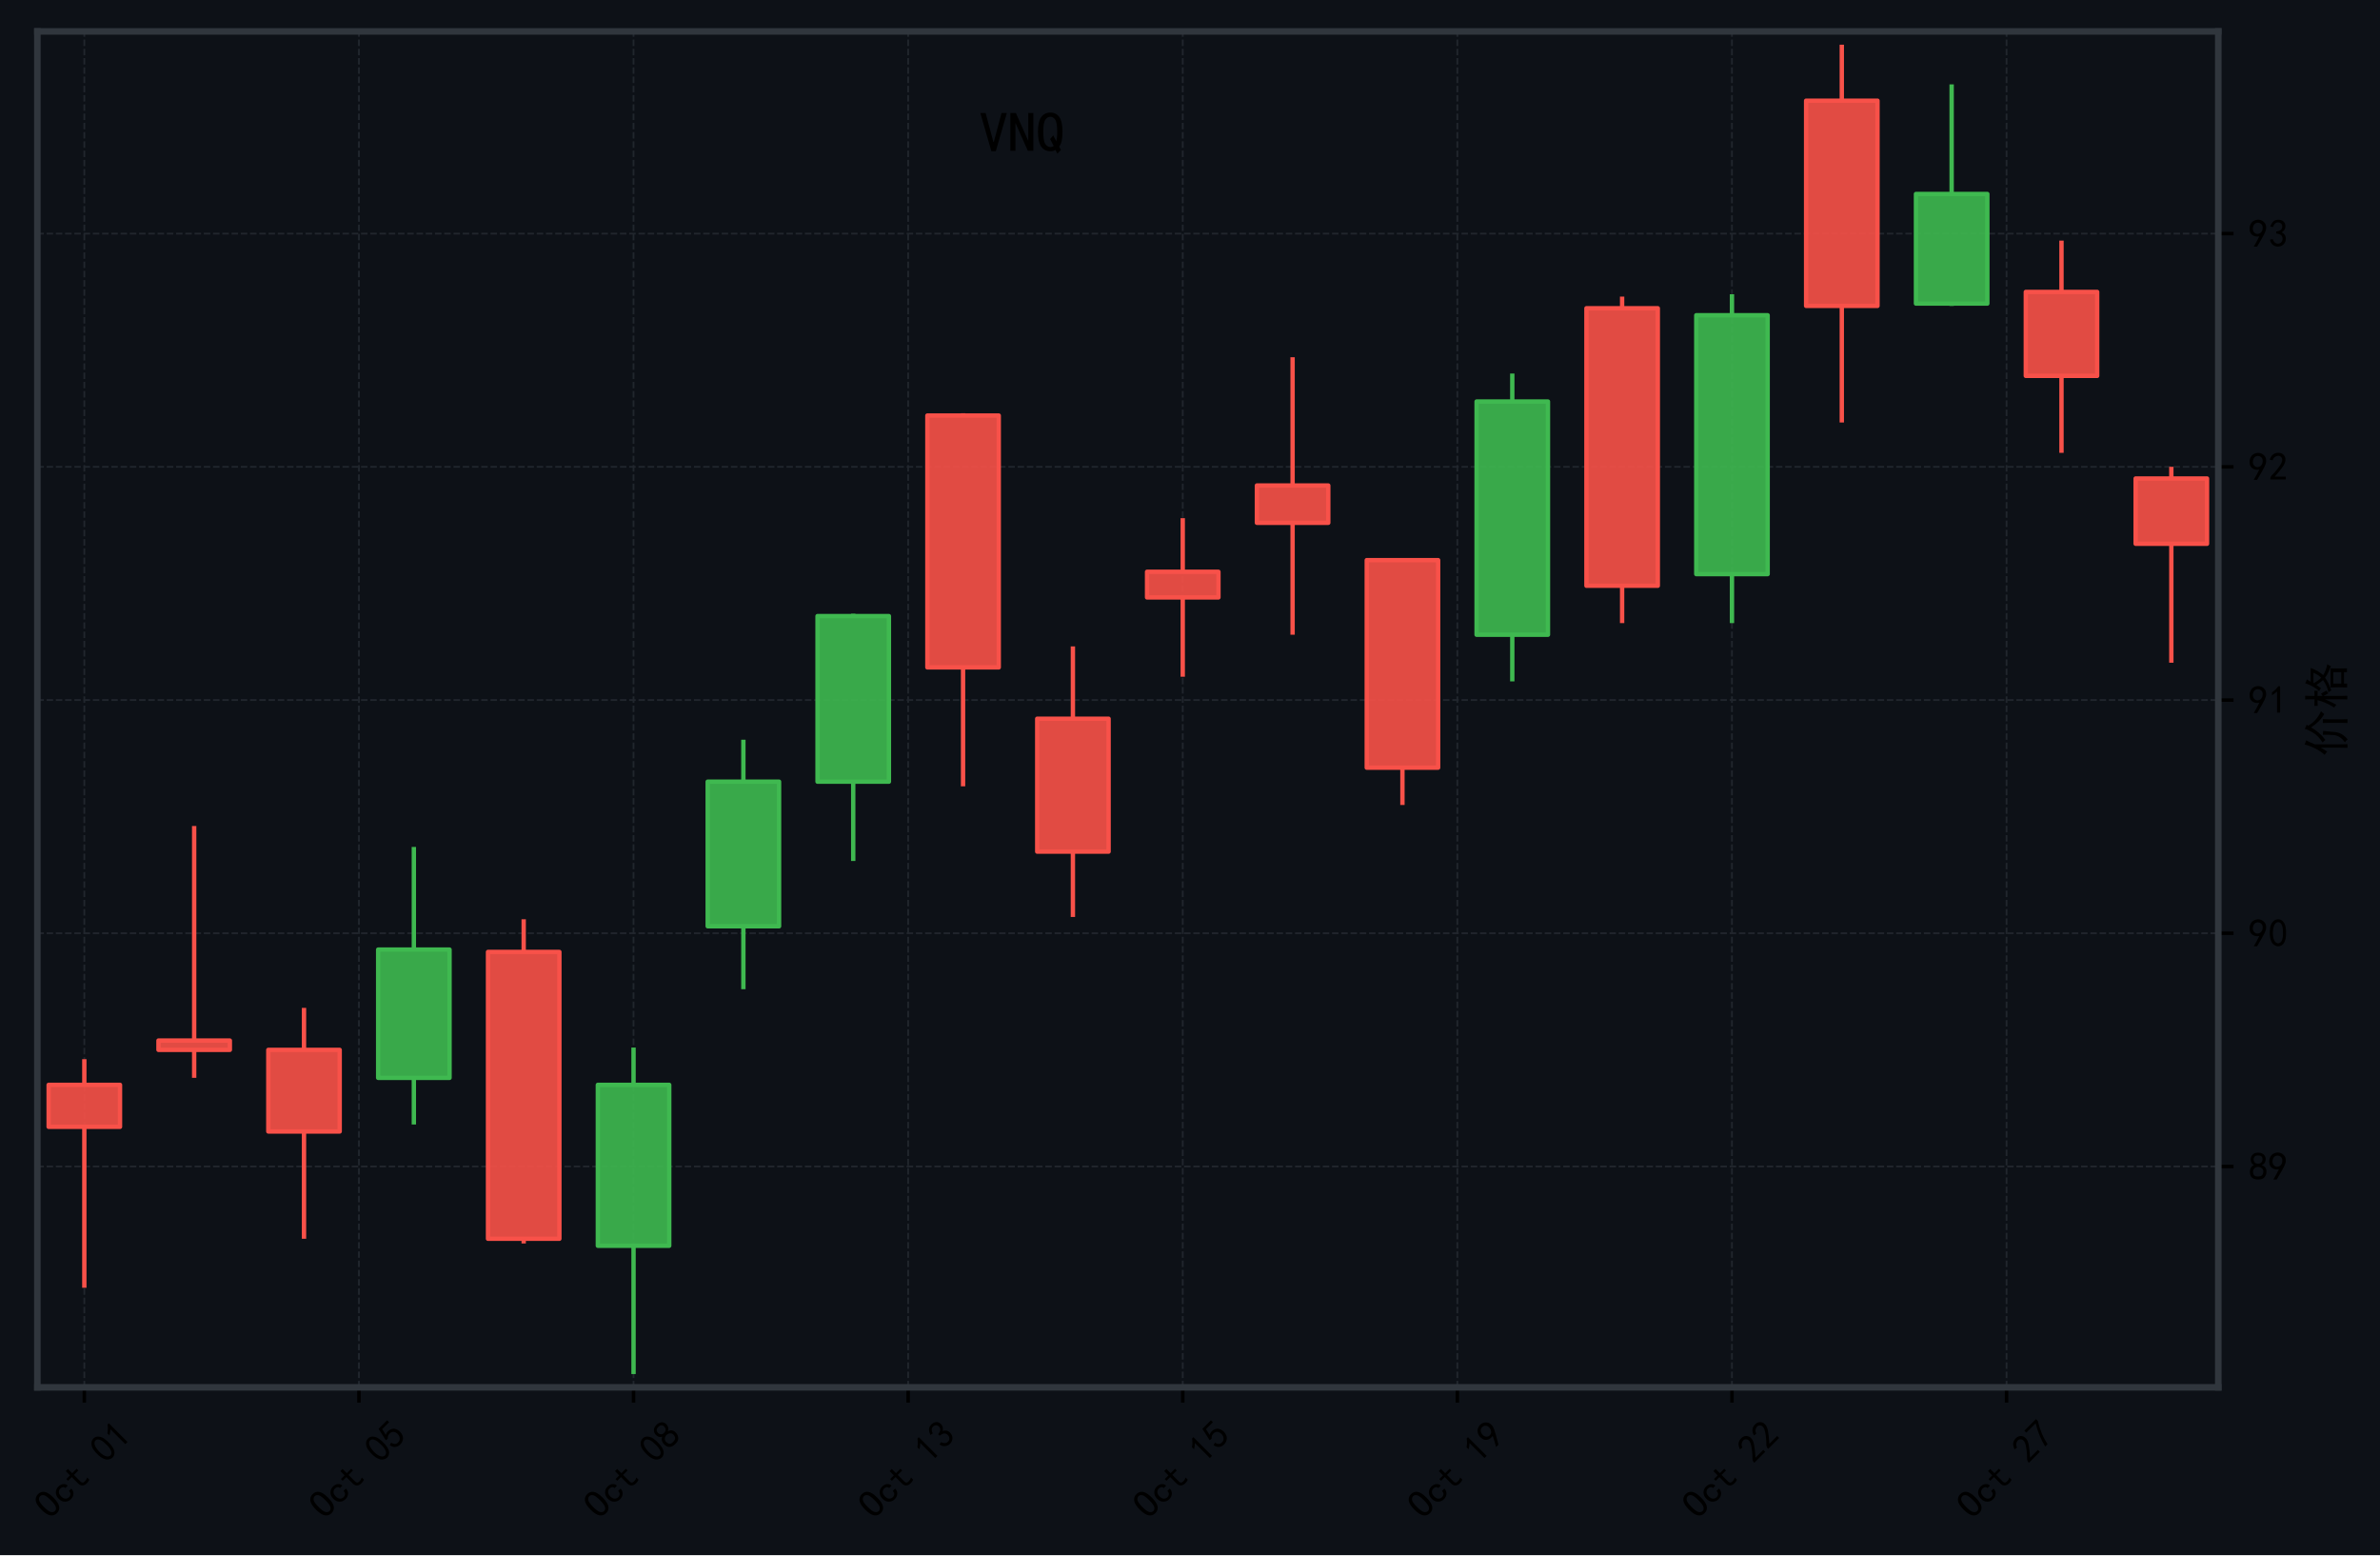
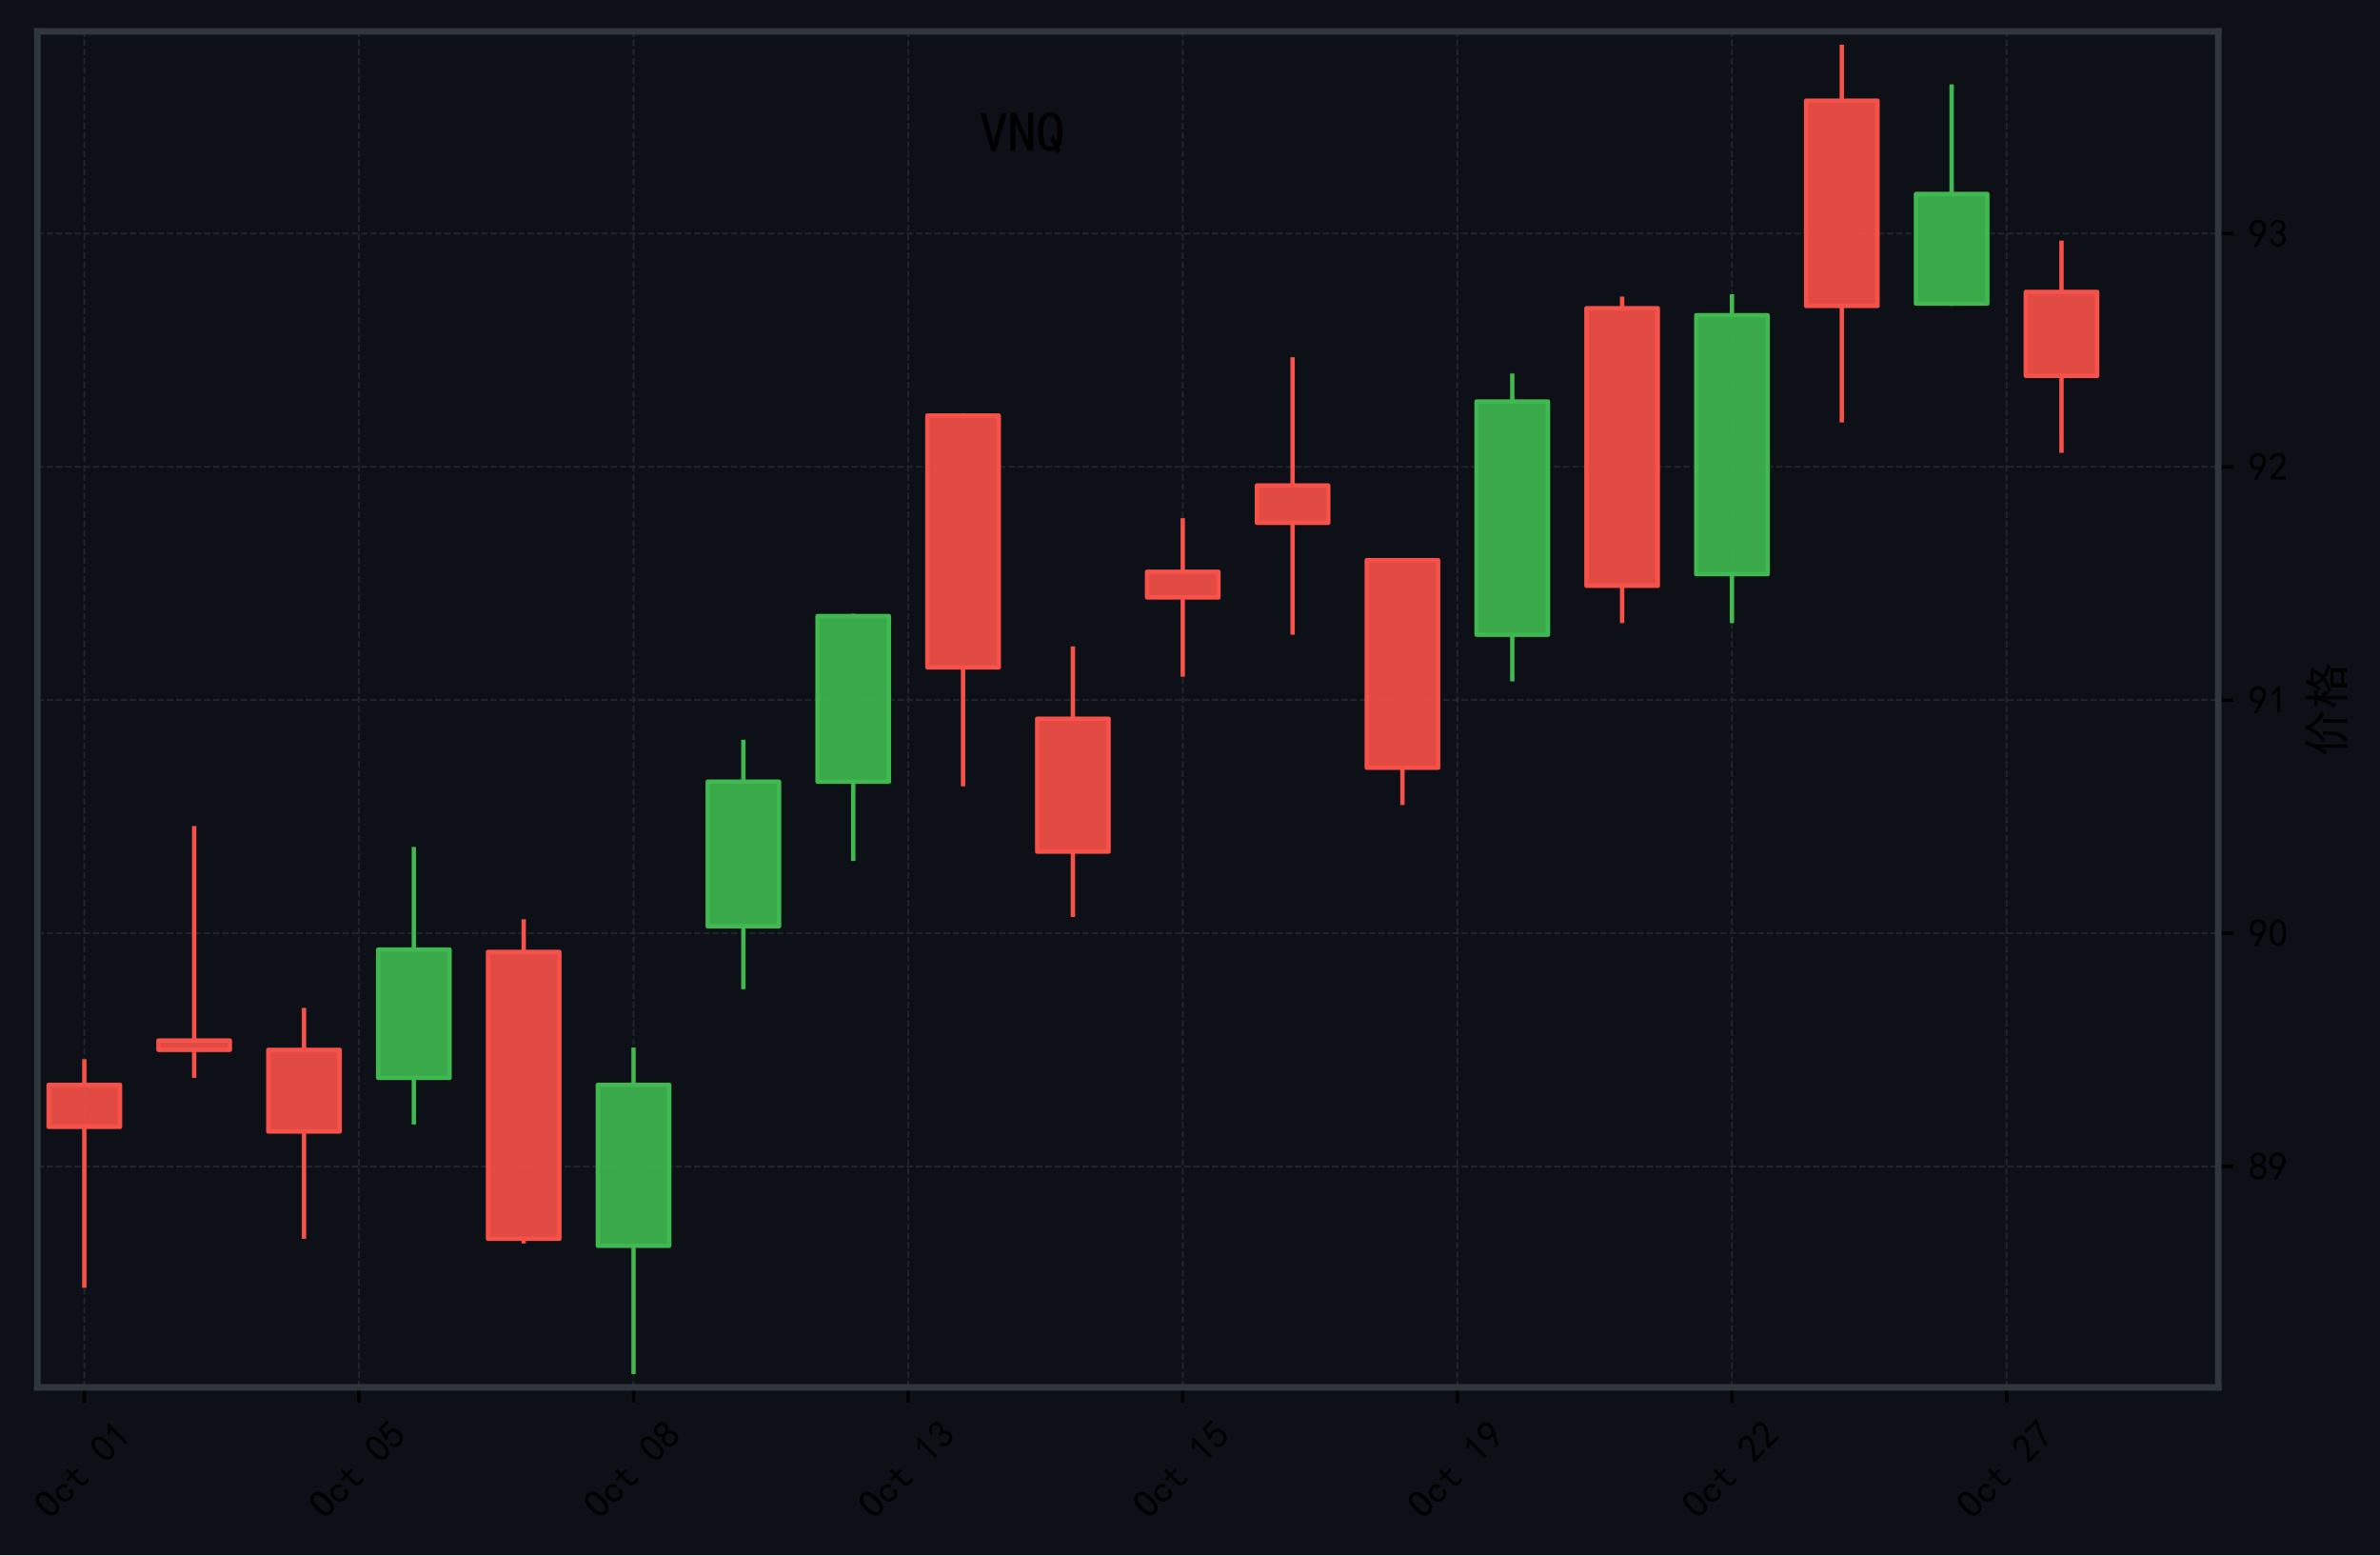
<svg xmlns="http://www.w3.org/2000/svg" xmlns:xlink="http://www.w3.org/1999/xlink" width="545.606pt" height="356.415pt" viewBox="0 0 545.606 356.415" version="1.1">
  <defs>
    <style type="text/css">*{stroke-linejoin: round; stroke-linecap: butt}</style>
  </defs>
  <g id="figure_1">
    <g id="patch_1">
      <path d="M 0 356.415  L 545.606 356.415  L 545.606 0  L 0 0  z " style="fill: #0d1117" />
    </g>
    <g id="axes_1">
      <g id="patch_2">
        <path d="M 8.566 317.952  L 508.534 317.952  L 508.534 7.2  L 8.566 7.2  z " style="fill: #0d1117" />
      </g>
      <g id="matplotlib.axis_1">
        <g id="xtick_1">
          <g id="line2d_1">
-             <path d="M 19.331 317.952  L 19.331 7.2  " clip-path="url(#p53d0dcbcba)" style="fill: none; stroke-dasharray: 1.48,0.64; stroke-dashoffset: 0; stroke: #21262d; stroke-width: 0.4" />
+             <path d="M 19.331 317.952  L 19.331 7.2  " clip-path="url(#pe43276d640)" style="fill: none; stroke-dasharray: 1.48,0.64; stroke-dashoffset: 0; stroke: #21262d; stroke-width: 0.4" />
          </g>
          <g id="line2d_2">
            <defs>
-               <path id="m4af3901e63" d="M 0 0  L 0 3.5  " style="stroke: #000000; stroke-width: 0.8" />
+               <path id="m44607040fb" d="M 0 0  L 0 3.5  " style="stroke: #000000; stroke-width: 0.8" />
            </defs>
            <g>
-               <use xlink:href="#m4af3901e63" x="19.331" y="317.952" style="stroke: #000000; stroke-width: 0.8" />
+               <use xlink:href="#m44607040fb" x="19.331" y="317.952" style="stroke: #000000; stroke-width: 0.8" />
            </g>
          </g>
          <g id="text_1">
            <g transform="translate(11.57522 348.4191) rotate(-45) scale(0.09 -0.09)">
              <defs>
                <path id="SimHei-4f" d="M 2950 2275  Q 2950 1100 2587 587  Q 2225 75 1575 75  Q 925 75 550 587  Q 175 1100 175 2275  Q 175 3450 550 3950  Q 925 4450 1575 4450  Q 2225 4450 2587 3950  Q 2950 3450 2950 2275  z M 2350 2275  Q 2350 3325 2125 3650  Q 1900 3975 1575 3975  Q 1250 3975 1012 3650  Q 775 3325 775 2275  Q 775 1225 1012 887  Q 1250 550 1575 550  Q 1900 550 2125 887  Q 2350 1225 2350 2275  z " transform="scale(0.015625)" />
                <path id="SimHei-63" d="M 2850 1250  Q 2850 725 2487 400  Q 2125 75 1575 75  Q 1025 75 625 462  Q 225 850 225 1525  Q 225 2200 625 2587  Q 1025 2975 1575 2975  Q 2125 2975 2450 2687  Q 2775 2400 2775 2000  L 2225 2000  Q 2200 2300 2012 2412  Q 1825 2525 1575 2525  Q 1275 2525 1025 2287  Q 775 2050 775 1525  Q 775 1000 1025 762  Q 1275 525 1575 525  Q 1900 525 2100 700  Q 2300 875 2300 1250  L 2850 1250  z " transform="scale(0.015625)" />
                <path id="SimHei-74" d="M 2750 200  Q 2625 150 2462 112  Q 2300 75 2025 75  Q 1575 75 1300 325  Q 1025 575 1025 1025  L 1025 2525  L 175 2525  L 175 2925  L 1025 2925  L 1025 3900  L 1525 3900  L 1525 2925  L 2550 2925  L 2550 2525  L 1525 2525  L 1525 1000  Q 1525 800 1625 662  Q 1725 525 2000 525  Q 2275 525 2450 575  Q 2625 625 2750 700  L 2750 200  z " transform="scale(0.015625)" />
                <path id="SimHei-20" transform="scale(0.015625)" />
                <path id="SimHei-30" d="M 225 2537  Q 250 3200 412 3587  Q 575 3975 875 4225  Q 1175 4475 1612 4475  Q 2050 4475 2375 4112  Q 2700 3750 2800 3200  Q 2900 2650 2862 1937  Q 2825 1225 2612 775  Q 2400 325 1975 150  Q 1550 -25 1125 187  Q 700 400 525 750  Q 350 1100 275 1487  Q 200 1875 225 2537  z M 750 2687  Q 675 2000 800 1462  Q 925 925 1212 700  Q 1500 475 1800 612  Q 2100 750 2237 1162  Q 2375 1575 2375 2062  Q 2375 2550 2337 2950  Q 2300 3350 2112 3675  Q 1925 4000 1612 4012  Q 1300 4025 1062 3700  Q 825 3375 750 2687  z " transform="scale(0.015625)" />
                <path id="SimHei-31" d="M 1400 3600  Q 1075 3275 575 2975  L 575 3450  Q 1200 3875 1600 4450  L 1900 4450  L 1900 150  L 1400 150  L 1400 3600  z " transform="scale(0.015625)" />
              </defs>
              <use xlink:href="#SimHei-4f" />
              <use xlink:href="#SimHei-63" transform="translate(50 0)" />
              <use xlink:href="#SimHei-74" transform="translate(100 0)" />
              <use xlink:href="#SimHei-20" transform="translate(150 0)" />
              <use xlink:href="#SimHei-30" transform="translate(200 0)" />
              <use xlink:href="#SimHei-31" transform="translate(250 0)" />
            </g>
          </g>
        </g>
        <g id="xtick_2">
          <g id="line2d_3">
-             <path d="M 82.284 317.952  L 82.284 7.2  " clip-path="url(#p53d0dcbcba)" style="fill: none; stroke-dasharray: 1.48,0.64; stroke-dashoffset: 0; stroke: #21262d; stroke-width: 0.4" />
+             <path d="M 82.284 317.952  L 82.284 7.2  " clip-path="url(#pe43276d640)" style="fill: none; stroke-dasharray: 1.48,0.64; stroke-dashoffset: 0; stroke: #21262d; stroke-width: 0.4" />
          </g>
          <g id="line2d_4">
            <g>
-               <use xlink:href="#m4af3901e63" x="82.284" y="317.952" style="stroke: #000000; stroke-width: 0.8" />
+               <use xlink:href="#m44607040fb" x="82.284" y="317.952" style="stroke: #000000; stroke-width: 0.8" />
            </g>
          </g>
          <g id="text_2">
            <g transform="translate(74.52763 348.4191) rotate(-45) scale(0.09 -0.09)">
              <defs>
                <path id="SimHei-35" d="M 550 1325  Q 725 650 1150 575  Q 1575 500 1837 662  Q 2100 825 2212 1087  Q 2325 1350 2312 1675  Q 2300 2000 2137 2225  Q 1975 2450 1725 2525  Q 1475 2600 1162 2525  Q 850 2450 650 2175  L 225 2225  Q 275 2375 700 4375  L 2675 4375  L 2675 3925  L 1075 3925  Q 950 3250 825 2850  Q 1200 3025 1525 3012  Q 1850 3000 2150 2862  Q 2450 2725 2587 2487  Q 2725 2250 2787 2012  Q 2850 1775 2837 1500  Q 2825 1225 2725 937  Q 2625 650 2425 462  Q 2225 275 1937 162  Q 1650 50 1275 75  Q 900 100 562 350  Q 225 600 100 1200  L 550 1325  z " transform="scale(0.015625)" />
              </defs>
              <use xlink:href="#SimHei-4f" />
              <use xlink:href="#SimHei-63" transform="translate(50 0)" />
              <use xlink:href="#SimHei-74" transform="translate(100 0)" />
              <use xlink:href="#SimHei-20" transform="translate(150 0)" />
              <use xlink:href="#SimHei-30" transform="translate(200 0)" />
              <use xlink:href="#SimHei-35" transform="translate(250 0)" />
            </g>
          </g>
        </g>
        <g id="xtick_3">
          <g id="line2d_5">
-             <path d="M 145.236 317.952  L 145.236 7.2  " clip-path="url(#p53d0dcbcba)" style="fill: none; stroke-dasharray: 1.48,0.64; stroke-dashoffset: 0; stroke: #21262d; stroke-width: 0.4" />
+             <path d="M 145.236 317.952  L 145.236 7.2  " clip-path="url(#pe43276d640)" style="fill: none; stroke-dasharray: 1.48,0.64; stroke-dashoffset: 0; stroke: #21262d; stroke-width: 0.4" />
          </g>
          <g id="line2d_6">
            <g>
-               <use xlink:href="#m4af3901e63" x="145.236" y="317.952" style="stroke: #000000; stroke-width: 0.8" />
+               <use xlink:href="#m44607040fb" x="145.236" y="317.952" style="stroke: #000000; stroke-width: 0.8" />
            </g>
          </g>
          <g id="text_3">
            <g transform="translate(137.48 348.4191) rotate(-45) scale(0.09 -0.09)">
              <defs>
                <path id="SimHei-38" d="M 175 1375  Q 175 1675 325 1962  Q 475 2250 825 2425  Q 525 2600 425 2812  Q 325 3025 312 3300  Q 300 3575 387 3775  Q 475 3975 650 4150  Q 825 4325 1037 4387  Q 1250 4450 1500 4450  Q 1750 4450 1950 4400  Q 2150 4350 2375 4187  Q 2600 4025 2700 3725  Q 2800 3425 2687 3025  Q 2575 2625 2100 2400  Q 2525 2275 2700 2012  Q 2875 1750 2875 1375  Q 2875 1000 2762 775  Q 2650 550 2512 400  Q 2375 250 2137 162  Q 1900 75 1537 75  Q 1175 75 912 162  Q 650 250 475 425  Q 300 600 237 837  Q 175 1075 175 1375  z M 687 1400  Q 675 1100 787 875  Q 900 650 1200 587  Q 1500 525 1825 600  Q 2150 675 2275 950  Q 2400 1225 2362 1500  Q 2325 1775 2050 1962  Q 1775 2150 1450 2125  Q 1125 2100 912 1900  Q 700 1700 687 1400  z M 775 3350  Q 775 3100 950 2875  Q 1125 2650 1500 2650  Q 1875 2650 2062 2875  Q 2250 3100 2237 3412  Q 2225 3725 2012 3875  Q 1800 4025 1437 4000  Q 1075 3975 925 3787  Q 775 3600 775 3350  z " transform="scale(0.015625)" />
              </defs>
              <use xlink:href="#SimHei-4f" />
              <use xlink:href="#SimHei-63" transform="translate(50 0)" />
              <use xlink:href="#SimHei-74" transform="translate(100 0)" />
              <use xlink:href="#SimHei-20" transform="translate(150 0)" />
              <use xlink:href="#SimHei-30" transform="translate(200 0)" />
              <use xlink:href="#SimHei-38" transform="translate(250 0)" />
            </g>
          </g>
        </g>
        <g id="xtick_4">
          <g id="line2d_7">
-             <path d="M 208.189 317.952  L 208.189 7.2  " clip-path="url(#p53d0dcbcba)" style="fill: none; stroke-dasharray: 1.48,0.64; stroke-dashoffset: 0; stroke: #21262d; stroke-width: 0.4" />
+             <path d="M 208.189 317.952  L 208.189 7.2  " clip-path="url(#pe43276d640)" style="fill: none; stroke-dasharray: 1.48,0.64; stroke-dashoffset: 0; stroke: #21262d; stroke-width: 0.4" />
          </g>
          <g id="line2d_8">
            <g>
-               <use xlink:href="#m4af3901e63" x="208.189" y="317.952" style="stroke: #000000; stroke-width: 0.8" />
+               <use xlink:href="#m44607040fb" x="208.189" y="317.952" style="stroke: #000000; stroke-width: 0.8" />
            </g>
          </g>
          <g id="text_4">
            <g transform="translate(200.4324 348.4191) rotate(-45) scale(0.09 -0.09)">
              <defs>
                <path id="SimHei-33" d="M 250 1225  L 700 1300  Q 800 975 1025 762  Q 1250 550 1587 562  Q 1925 575 2125 837  Q 2325 1100 2300 1437  Q 2275 1775 2037 1962  Q 1800 2150 1275 2225  L 1275 2550  Q 1800 2600 2037 2825  Q 2275 3050 2250 3412  Q 2225 3775 1925 3937  Q 1625 4100 1287 3975  Q 950 3850 750 3275  L 300 3350  Q 450 3800 712 4100  Q 975 4400 1425 4450  Q 1875 4500 2212 4337  Q 2550 4175 2687 3837  Q 2825 3500 2725 3100  Q 2625 2700 2150 2400  Q 2500 2250 2687 1950  Q 2875 1650 2812 1162  Q 2750 675 2375 375  Q 2000 75 1525 87  Q 1050 100 700 387  Q 350 675 250 1225  z " transform="scale(0.015625)" />
              </defs>
              <use xlink:href="#SimHei-4f" />
              <use xlink:href="#SimHei-63" transform="translate(50 0)" />
              <use xlink:href="#SimHei-74" transform="translate(100 0)" />
              <use xlink:href="#SimHei-20" transform="translate(150 0)" />
              <use xlink:href="#SimHei-31" transform="translate(200 0)" />
              <use xlink:href="#SimHei-33" transform="translate(250 0)" />
            </g>
          </g>
        </g>
        <g id="xtick_5">
          <g id="line2d_9">
-             <path d="M 271.141 317.952  L 271.141 7.2  " clip-path="url(#p53d0dcbcba)" style="fill: none; stroke-dasharray: 1.48,0.64; stroke-dashoffset: 0; stroke: #21262d; stroke-width: 0.4" />
+             <path d="M 271.141 317.952  L 271.141 7.2  " clip-path="url(#pe43276d640)" style="fill: none; stroke-dasharray: 1.48,0.64; stroke-dashoffset: 0; stroke: #21262d; stroke-width: 0.4" />
          </g>
          <g id="line2d_10">
            <g>
-               <use xlink:href="#m4af3901e63" x="271.141" y="317.952" style="stroke: #000000; stroke-width: 0.8" />
+               <use xlink:href="#m44607040fb" x="271.141" y="317.952" style="stroke: #000000; stroke-width: 0.8" />
            </g>
          </g>
          <g id="text_5">
            <g transform="translate(263.3848 348.4191) rotate(-45) scale(0.09 -0.09)">
              <use xlink:href="#SimHei-4f" />
              <use xlink:href="#SimHei-63" transform="translate(50 0)" />
              <use xlink:href="#SimHei-74" transform="translate(100 0)" />
              <use xlink:href="#SimHei-20" transform="translate(150 0)" />
              <use xlink:href="#SimHei-31" transform="translate(200 0)" />
              <use xlink:href="#SimHei-35" transform="translate(250 0)" />
            </g>
          </g>
        </g>
        <g id="xtick_6">
          <g id="line2d_11">
-             <path d="M 334.093 317.952  L 334.093 7.2  " clip-path="url(#p53d0dcbcba)" style="fill: none; stroke-dasharray: 1.48,0.64; stroke-dashoffset: 0; stroke: #21262d; stroke-width: 0.4" />
+             <path d="M 334.093 317.952  L 334.093 7.2  " clip-path="url(#pe43276d640)" style="fill: none; stroke-dasharray: 1.48,0.64; stroke-dashoffset: 0; stroke: #21262d; stroke-width: 0.4" />
          </g>
          <g id="line2d_12">
            <g>
-               <use xlink:href="#m4af3901e63" x="334.093" y="317.952" style="stroke: #000000; stroke-width: 0.8" />
+               <use xlink:href="#m44607040fb" x="334.093" y="317.952" style="stroke: #000000; stroke-width: 0.8" />
            </g>
          </g>
          <g id="text_6">
            <g transform="translate(326.3372 348.4191) rotate(-45) scale(0.09 -0.09)">
              <defs>
                <path id="SimHei-39" d="M 800 75  Q 1350 1000 1700 1750  Q 1075 1650 662 1912  Q 250 2175 162 2625  Q 75 3075 175 3437  Q 275 3800 487 4037  Q 700 4275 1000 4375  Q 1300 4475 1537 4475  Q 1775 4475 2025 4375  Q 2275 4275 2475 4075  Q 2675 3875 2750 3662  Q 2825 3450 2825 3112  Q 2825 2775 2575 2250  Q 2325 1725 1350 75  L 800 75  z M 662 2875  Q 700 2550 937 2337  Q 1175 2125 1450 2150  Q 1725 2175 1887 2300  Q 2050 2425 2200 2725  Q 2300 3100 2250 3362  Q 2200 3625 1987 3800  Q 1775 3975 1525 3975  Q 1375 4000 1137 3900  Q 900 3800 762 3500  Q 625 3200 662 2875  z " transform="scale(0.015625)" />
              </defs>
              <use xlink:href="#SimHei-4f" />
              <use xlink:href="#SimHei-63" transform="translate(50 0)" />
              <use xlink:href="#SimHei-74" transform="translate(100 0)" />
              <use xlink:href="#SimHei-20" transform="translate(150 0)" />
              <use xlink:href="#SimHei-31" transform="translate(200 0)" />
              <use xlink:href="#SimHei-39" transform="translate(250 0)" />
            </g>
          </g>
        </g>
        <g id="xtick_7">
          <g id="line2d_13">
-             <path d="M 397.046 317.952  L 397.046 7.2  " clip-path="url(#p53d0dcbcba)" style="fill: none; stroke-dasharray: 1.48,0.64; stroke-dashoffset: 0; stroke: #21262d; stroke-width: 0.4" />
+             <path d="M 397.046 317.952  L 397.046 7.2  " clip-path="url(#pe43276d640)" style="fill: none; stroke-dasharray: 1.48,0.64; stroke-dashoffset: 0; stroke: #21262d; stroke-width: 0.4" />
          </g>
          <g id="line2d_14">
            <g>
-               <use xlink:href="#m4af3901e63" x="397.046" y="317.952" style="stroke: #000000; stroke-width: 0.8" />
+               <use xlink:href="#m44607040fb" x="397.046" y="317.952" style="stroke: #000000; stroke-width: 0.8" />
            </g>
          </g>
          <g id="text_7">
            <g transform="translate(389.2897 348.4191) rotate(-45) scale(0.09 -0.09)">
              <defs>
                <path id="SimHei-32" d="M 300 250  Q 325 625 650 925  Q 975 1225 1475 1862  Q 1975 2500 2125 2850  Q 2275 3200 2237 3450  Q 2200 3700 2000 3862  Q 1800 4025 1537 4000  Q 1275 3975 1037 3800  Q 800 3625 675 3275  L 200 3350  Q 400 3925 712 4187  Q 1025 4450 1450 4475  Q 1700 4500 1900 4462  Q 2100 4425 2312 4287  Q 2525 4150 2662 3875  Q 2800 3600 2762 3212  Q 2725 2825 2375 2287  Q 2025 1750 1025 600  L 2825 600  L 2825 150  L 300 150  L 300 250  z " transform="scale(0.015625)" />
              </defs>
              <use xlink:href="#SimHei-4f" />
              <use xlink:href="#SimHei-63" transform="translate(50 0)" />
              <use xlink:href="#SimHei-74" transform="translate(100 0)" />
              <use xlink:href="#SimHei-20" transform="translate(150 0)" />
              <use xlink:href="#SimHei-32" transform="translate(200 0)" />
              <use xlink:href="#SimHei-32" transform="translate(250 0)" />
            </g>
          </g>
        </g>
        <g id="xtick_8">
          <g id="line2d_15">
-             <path d="M 459.998 317.952  L 459.998 7.2  " clip-path="url(#p53d0dcbcba)" style="fill: none; stroke-dasharray: 1.48,0.64; stroke-dashoffset: 0; stroke: #21262d; stroke-width: 0.4" />
+             <path d="M 459.998 317.952  L 459.998 7.2  " clip-path="url(#pe43276d640)" style="fill: none; stroke-dasharray: 1.48,0.64; stroke-dashoffset: 0; stroke: #21262d; stroke-width: 0.4" />
          </g>
          <g id="line2d_16">
            <g>
-               <use xlink:href="#m4af3901e63" x="459.998" y="317.952" style="stroke: #000000; stroke-width: 0.8" />
+               <use xlink:href="#m44607040fb" x="459.998" y="317.952" style="stroke: #000000; stroke-width: 0.8" />
            </g>
          </g>
          <g id="text_8">
            <g transform="translate(452.2421 348.4191) rotate(-45) scale(0.09 -0.09)">
              <defs>
                <path id="SimHei-37" d="M 850 150  Q 1300 2050 2425 3925  L 275 3925  L 275 4375  L 2950 4375  L 2950 3950  Q 1775 2050 1400 150  L 850 150  z " transform="scale(0.015625)" />
              </defs>
              <use xlink:href="#SimHei-4f" />
              <use xlink:href="#SimHei-63" transform="translate(50 0)" />
              <use xlink:href="#SimHei-74" transform="translate(100 0)" />
              <use xlink:href="#SimHei-20" transform="translate(150 0)" />
              <use xlink:href="#SimHei-32" transform="translate(200 0)" />
              <use xlink:href="#SimHei-37" transform="translate(250 0)" />
            </g>
          </g>
        </g>
      </g>
      <g id="matplotlib.axis_2">
        <g id="ytick_1">
          <g id="line2d_17">
-             <path d="M 8.566 267.336  L 508.534 267.336  " clip-path="url(#p53d0dcbcba)" style="fill: none; stroke-dasharray: 1.48,0.64; stroke-dashoffset: 0; stroke: #21262d; stroke-width: 0.4" />
+             <path d="M 8.566 267.336  L 508.534 267.336  " clip-path="url(#pe43276d640)" style="fill: none; stroke-dasharray: 1.48,0.64; stroke-dashoffset: 0; stroke: #21262d; stroke-width: 0.4" />
          </g>
          <g id="line2d_18">
            <defs>
-               <path id="m4530dfb0da" d="M 0 0  L 3.5 0  " style="stroke: #000000; stroke-width: 0.8" />
+               <path id="m82c99eecb5" d="M 0 0  L 3.5 0  " style="stroke: #000000; stroke-width: 0.8" />
            </defs>
            <g>
-               <use xlink:href="#m4530dfb0da" x="508.534" y="267.336" style="stroke: #000000; stroke-width: 0.8" />
+               <use xlink:href="#m82c99eecb5" x="508.534" y="267.336" style="stroke: #000000; stroke-width: 0.8" />
            </g>
          </g>
          <g id="text_9">
            <g transform="translate(515.5344 270.4296) scale(0.09 -0.09)">
              <use xlink:href="#SimHei-38" />
              <use xlink:href="#SimHei-39" transform="translate(50 0)" />
            </g>
          </g>
        </g>
        <g id="ytick_2">
          <g id="line2d_19">
-             <path d="M 8.566 213.887  L 508.534 213.887  " clip-path="url(#p53d0dcbcba)" style="fill: none; stroke-dasharray: 1.48,0.64; stroke-dashoffset: 0; stroke: #21262d; stroke-width: 0.4" />
+             <path d="M 8.566 213.887  L 508.534 213.887  " clip-path="url(#pe43276d640)" style="fill: none; stroke-dasharray: 1.48,0.64; stroke-dashoffset: 0; stroke: #21262d; stroke-width: 0.4" />
          </g>
          <g id="line2d_20">
            <g>
-               <use xlink:href="#m4530dfb0da" x="508.534" y="213.887" style="stroke: #000000; stroke-width: 0.8" />
+               <use xlink:href="#m82c99eecb5" x="508.534" y="213.887" style="stroke: #000000; stroke-width: 0.8" />
            </g>
          </g>
          <g id="text_10">
            <g transform="translate(515.5344 216.9807) scale(0.09 -0.09)">
              <use xlink:href="#SimHei-39" />
              <use xlink:href="#SimHei-30" transform="translate(50 0)" />
            </g>
          </g>
        </g>
        <g id="ytick_3">
          <g id="line2d_21">
-             <path d="M 8.566 160.438  L 508.534 160.438  " clip-path="url(#p53d0dcbcba)" style="fill: none; stroke-dasharray: 1.48,0.64; stroke-dashoffset: 0; stroke: #21262d; stroke-width: 0.4" />
+             <path d="M 8.566 160.438  L 508.534 160.438  " clip-path="url(#pe43276d640)" style="fill: none; stroke-dasharray: 1.48,0.64; stroke-dashoffset: 0; stroke: #21262d; stroke-width: 0.4" />
          </g>
          <g id="line2d_22">
            <g>
-               <use xlink:href="#m4530dfb0da" x="508.534" y="160.438" style="stroke: #000000; stroke-width: 0.8" />
+               <use xlink:href="#m82c99eecb5" x="508.534" y="160.438" style="stroke: #000000; stroke-width: 0.8" />
            </g>
          </g>
          <g id="text_11">
            <g transform="translate(515.5344 163.5317) scale(0.09 -0.09)">
              <use xlink:href="#SimHei-39" />
              <use xlink:href="#SimHei-31" transform="translate(50 0)" />
            </g>
          </g>
        </g>
        <g id="ytick_4">
          <g id="line2d_23">
-             <path d="M 8.566 106.989  L 508.534 106.989  " clip-path="url(#p53d0dcbcba)" style="fill: none; stroke-dasharray: 1.48,0.64; stroke-dashoffset: 0; stroke: #21262d; stroke-width: 0.4" />
+             <path d="M 8.566 106.989  L 508.534 106.989  " clip-path="url(#pe43276d640)" style="fill: none; stroke-dasharray: 1.48,0.64; stroke-dashoffset: 0; stroke: #21262d; stroke-width: 0.4" />
          </g>
          <g id="line2d_24">
            <g>
-               <use xlink:href="#m4530dfb0da" x="508.534" y="106.989" style="stroke: #000000; stroke-width: 0.8" />
+               <use xlink:href="#m82c99eecb5" x="508.534" y="106.989" style="stroke: #000000; stroke-width: 0.8" />
            </g>
          </g>
          <g id="text_12">
            <g transform="translate(515.5344 110.0828) scale(0.09 -0.09)">
              <use xlink:href="#SimHei-39" />
              <use xlink:href="#SimHei-32" transform="translate(50 0)" />
            </g>
          </g>
        </g>
        <g id="ytick_5">
          <g id="line2d_25">
-             <path d="M 8.566 53.54  L 508.534 53.54  " clip-path="url(#p53d0dcbcba)" style="fill: none; stroke-dasharray: 1.48,0.64; stroke-dashoffset: 0; stroke: #21262d; stroke-width: 0.4" />
+             <path d="M 8.566 53.54  L 508.534 53.54  " clip-path="url(#pe43276d640)" style="fill: none; stroke-dasharray: 1.48,0.64; stroke-dashoffset: 0; stroke: #21262d; stroke-width: 0.4" />
          </g>
          <g id="line2d_26">
            <g>
-               <use xlink:href="#m4530dfb0da" x="508.534" y="53.54" style="stroke: #000000; stroke-width: 0.8" />
+               <use xlink:href="#m82c99eecb5" x="508.534" y="53.54" style="stroke: #000000; stroke-width: 0.8" />
            </g>
          </g>
          <g id="text_13">
            <g transform="translate(515.5344 56.63385) scale(0.09 -0.09)">
              <use xlink:href="#SimHei-39" />
              <use xlink:href="#SimHei-33" transform="translate(50 0)" />
            </g>
          </g>
        </g>
        <g id="text_14">
          <g transform="translate(537.0563 173.376) rotate(-90) scale(0.108 -0.108)">
            <defs>
              <path id="SimHei-4ef7" d="M 2200 4975  Q 2050 4725 1650 3775  L 1650 450  Q 1650 -225 1675 -650  L 1175 -650  Q 1175 -225 1200 450  L 1200 2975  Q 900 2425 650 2100  Q 525 2275 225 2450  Q 750 3025 1125 3800  Q 1500 4575 1625 5175  Q 1950 5025 2200 4975  z M 4175 4700  Q 4850 3525 6150 2950  Q 5925 2750 5775 2500  Q 4725 3100 3950 4300  Q 3300 3125 2250 2350  Q 2125 2525 1900 2725  Q 2825 3325 3250 4050  Q 3675 4775 3750 5150  Q 4150 4950 4325 4900  L 4175 4700  z M 3475 2650  Q 3400 2075 3325 1087  Q 3250 100 2325 -675  Q 2175 -450 1925 -300  Q 2850 350 2912 1262  Q 2975 2175 2950 2700  Q 3275 2650 3475 2650  z M 5075 2700  Q 5050 2150 5050 1725  L 5050 150  Q 5050 -225 5075 -650  L 4550 -650  Q 4575 -225 4575 175  L 4575 1875  Q 4575 2150 4550 2700  L 5075 2700  z " transform="scale(0.015625)" />
              <path id="SimHei-683c" d="M 4075 4875  Q 3975 4750 3750 4350  L 5625 4350  Q 5450 3850 5212 3437  Q 4975 3025 4650 2650  Q 4950 2450 5412 2287  Q 5875 2125 6150 2100  Q 5975 1900 5875 1600  Q 5550 1725 5125 1912  Q 4700 2100 4300 2400  Q 3925 2125 3537 1937  Q 3150 1750 2575 1550  Q 2475 1775 2300 1925  Q 2825 2050 3262 2250  Q 3700 2450 3975 2675  Q 3625 3050 3325 3575  Q 3175 3350 2875 2950  Q 2700 3100 2475 3200  Q 2825 3550 3112 4075  Q 3400 4600 3550 5100  Q 3775 4950 4075 4875  z M 5575 1650  Q 5550 1350 5550 575  Q 5550 -200 5575 -575  L 5050 -575  L 5050 -175  L 3500 -175  L 3500 -600  L 2975 -600  Q 3000 -200 3000 550  Q 3000 1325 2975 1650  L 5575 1650  z M 1850 5100  Q 1825 4775 1825 4475  L 1825 3825  Q 2300 3825 2525 3850  L 2525 3400  Q 2300 3425 1825 3425  L 1825 2725  Q 1950 2800 2125 2950  Q 2350 2600 2550 2200  Q 2350 2075 2175 1950  Q 1975 2375 1825 2625  L 1825 275  Q 1825 -275 1850 -625  L 1350 -625  Q 1375 -275 1375 275  L 1375 2425  Q 1150 1850 625 850  Q 475 1025 250 1150  Q 650 1775 900 2375  Q 1150 2975 1250 3425  Q 900 3425 475 3400  L 475 3850  Q 925 3825 1375 3825  L 1375 4475  Q 1375 4750 1350 5100  L 1850 5100  z M 5050 200  L 5050 1275  L 3500 1275  L 3500 200  L 5050 200  z M 4300 2925  Q 4675 3300 4975 3975  L 3550 3975  Q 3850 3350 4300 2925  z " transform="scale(0.015625)" />
            </defs>
            <use xlink:href="#SimHei-4ef7" />
            <use xlink:href="#SimHei-683c" transform="translate(100 0)" />
          </g>
        </g>
      </g>
      <g id="PolyCollection_1">
-         <path d="M 11.147 248.629  L 11.147 258.25  L 27.515 258.25  L 27.515 248.629  z " clip-path="url(#p53d0dcbcba)" style="fill: #f85149; fill-opacity: 0.9; stroke: #f85149" />
-         <path d="M 36.328 238.473  L 36.328 240.611  L 52.696 240.611  L 52.696 238.473  z " clip-path="url(#p53d0dcbcba)" style="fill: #f85149; fill-opacity: 0.9; stroke: #f85149" />
-         <path d="M 61.509 240.611  L 61.509 259.318  L 77.877 259.318  L 77.877 240.611  z " clip-path="url(#p53d0dcbcba)" style="fill: #f85149; fill-opacity: 0.9; stroke: #f85149" />
-         <path d="M 86.69 247.025  L 86.69 217.628  L 103.058 217.628  L 103.058 247.025  z " clip-path="url(#p53d0dcbcba)" style="fill: #3fb950; fill-opacity: 0.9; stroke: #3fb950" />
-         <path d="M 111.871 218.163  L 111.871 283.905  L 128.239 283.905  L 128.239 218.163  z " clip-path="url(#p53d0dcbcba)" style="fill: #f85149; fill-opacity: 0.9; stroke: #f85149" />
-         <path d="M 137.052 285.508  L 137.052 248.629  L 153.42 248.629  L 153.42 285.508  z " clip-path="url(#p53d0dcbcba)" style="fill: #3fb950; fill-opacity: 0.9; stroke: #3fb950" />
-         <path d="M 162.233 212.284  L 162.233 179.145  L 178.601 179.145  L 178.601 212.284  z " clip-path="url(#p53d0dcbcba)" style="fill: #3fb950; fill-opacity: 0.9; stroke: #3fb950" />
-         <path d="M 187.414 179.145  L 187.414 141.196  L 203.782 141.196  L 203.782 179.145  z " clip-path="url(#p53d0dcbcba)" style="fill: #3fb950; fill-opacity: 0.9; stroke: #3fb950" />
-         <path d="M 212.595 95.23  L 212.595 152.955  L 228.963 152.955  L 228.963 95.23  z " clip-path="url(#p53d0dcbcba)" style="fill: #f85149; fill-opacity: 0.9; stroke: #f85149" />
-         <path d="M 237.776 164.714  L 237.776 195.18  L 254.144 195.18  L 254.144 164.714  z " clip-path="url(#p53d0dcbcba)" style="fill: #f85149; fill-opacity: 0.9; stroke: #f85149" />
-         <path d="M 262.957 131.041  L 262.957 136.92  L 279.325 136.92  L 279.325 131.041  z " clip-path="url(#p53d0dcbcba)" style="fill: #f85149; fill-opacity: 0.9; stroke: #f85149" />
-         <path d="M 288.138 111.265  L 288.138 119.817  L 304.506 119.817  L 304.506 111.265  z " clip-path="url(#p53d0dcbcba)" style="fill: #f85149; fill-opacity: 0.9; stroke: #f85149" />
-         <path d="M 313.319 128.369  L 313.319 175.938  L 329.687 175.938  L 329.687 128.369  z " clip-path="url(#p53d0dcbcba)" style="fill: #f85149; fill-opacity: 0.9; stroke: #f85149" />
-         <path d="M 338.5 145.472  L 338.5 92.023  L 354.868 92.023  L 354.868 145.472  z " clip-path="url(#p53d0dcbcba)" style="fill: #3fb950; fill-opacity: 0.9; stroke: #3fb950" />
-         <path d="M 363.681 70.644  L 363.681 134.248  L 380.049 134.248  L 380.049 70.644  z " clip-path="url(#p53d0dcbcba)" style="fill: #f85149; fill-opacity: 0.9; stroke: #f85149" />
-         <path d="M 388.862 131.576  L 388.862 72.247  L 405.23 72.247  L 405.23 131.576  z " clip-path="url(#p53d0dcbcba)" style="fill: #3fb950; fill-opacity: 0.9; stroke: #3fb950" />
-         <path d="M 414.043 23.074  L 414.043 70.109  L 430.411 70.109  L 430.411 23.074  z " clip-path="url(#p53d0dcbcba)" style="fill: #f85149; fill-opacity: 0.9; stroke: #f85149" />
-         <path d="M 439.224 69.575  L 439.224 44.454  L 455.591 44.454  L 455.591 69.575  z " clip-path="url(#p53d0dcbcba)" style="fill: #3fb950; fill-opacity: 0.9; stroke: #3fb950" />
-         <path d="M 464.405 66.902  L 464.405 86.144  L 480.772 86.144  L 480.772 66.902  z " clip-path="url(#p53d0dcbcba)" style="fill: #f85149; fill-opacity: 0.9; stroke: #f85149" />
-         <path d="M 489.586 109.662  L 489.586 124.627  L 505.953 124.627  L 505.953 109.662  z " clip-path="url(#p53d0dcbcba)" style="fill: #f85149; fill-opacity: 0.9; stroke: #f85149" />
+         <path d="M 11.147 248.629  L 11.147 258.25  L 27.515 258.25  L 27.515 248.629  z " clip-path="url(#pe43276d640)" style="fill: #f85149; fill-opacity: 0.9; stroke: #f85149" />
+         <path d="M 36.328 238.473  L 36.328 240.611  L 52.696 240.611  L 52.696 238.473  z " clip-path="url(#pe43276d640)" style="fill: #f85149; fill-opacity: 0.9; stroke: #f85149" />
+         <path d="M 61.509 240.611  L 61.509 259.318  L 77.877 259.318  L 77.877 240.611  z " clip-path="url(#pe43276d640)" style="fill: #f85149; fill-opacity: 0.9; stroke: #f85149" />
+         <path d="M 86.69 247.025  L 86.69 217.628  L 103.058 217.628  L 103.058 247.025  z " clip-path="url(#pe43276d640)" style="fill: #3fb950; fill-opacity: 0.9; stroke: #3fb950" />
+         <path d="M 111.871 218.163  L 111.871 283.905  L 128.239 283.905  L 128.239 218.163  z " clip-path="url(#pe43276d640)" style="fill: #f85149; fill-opacity: 0.9; stroke: #f85149" />
+         <path d="M 137.052 285.508  L 137.052 248.629  L 153.42 248.629  L 153.42 285.508  z " clip-path="url(#pe43276d640)" style="fill: #3fb950; fill-opacity: 0.9; stroke: #3fb950" />
+         <path d="M 162.233 212.284  L 162.233 179.145  L 178.601 179.145  L 178.601 212.284  z " clip-path="url(#pe43276d640)" style="fill: #3fb950; fill-opacity: 0.9; stroke: #3fb950" />
+         <path d="M 187.414 179.145  L 187.414 141.196  L 203.782 141.196  L 203.782 179.145  z " clip-path="url(#pe43276d640)" style="fill: #3fb950; fill-opacity: 0.9; stroke: #3fb950" />
+         <path d="M 212.595 95.23  L 212.595 152.955  L 228.963 152.955  L 228.963 95.23  z " clip-path="url(#pe43276d640)" style="fill: #f85149; fill-opacity: 0.9; stroke: #f85149" />
+         <path d="M 237.776 164.714  L 237.776 195.18  L 254.144 195.18  L 254.144 164.714  z " clip-path="url(#pe43276d640)" style="fill: #f85149; fill-opacity: 0.9; stroke: #f85149" />
+         <path d="M 262.957 131.041  L 262.957 136.92  L 279.325 136.92  L 279.325 131.041  z " clip-path="url(#pe43276d640)" style="fill: #f85149; fill-opacity: 0.9; stroke: #f85149" />
+         <path d="M 288.138 111.265  L 288.138 119.817  L 304.506 119.817  L 304.506 111.265  z " clip-path="url(#pe43276d640)" style="fill: #f85149; fill-opacity: 0.9; stroke: #f85149" />
+         <path d="M 313.319 128.369  L 313.319 175.938  L 329.687 175.938  L 329.687 128.369  z " clip-path="url(#pe43276d640)" style="fill: #f85149; fill-opacity: 0.9; stroke: #f85149" />
+         <path d="M 338.5 145.472  L 338.5 92.023  L 354.868 92.023  L 354.868 145.472  z " clip-path="url(#pe43276d640)" style="fill: #3fb950; fill-opacity: 0.9; stroke: #3fb950" />
+         <path d="M 363.681 70.644  L 363.681 134.248  L 380.049 134.248  L 380.049 70.644  z " clip-path="url(#pe43276d640)" style="fill: #f85149; fill-opacity: 0.9; stroke: #f85149" />
+         <path d="M 388.862 131.576  L 388.862 72.247  L 405.23 72.247  L 405.23 131.576  z " clip-path="url(#pe43276d640)" style="fill: #3fb950; fill-opacity: 0.9; stroke: #3fb950" />
+         <path d="M 414.043 23.074  L 414.043 70.109  L 430.411 70.109  L 430.411 23.074  z " clip-path="url(#pe43276d640)" style="fill: #f85149; fill-opacity: 0.9; stroke: #f85149" />
+         <path d="M 439.224 69.575  L 439.224 44.454  L 455.591 44.454  L 455.591 69.575  z " clip-path="url(#pe43276d640)" style="fill: #3fb950; fill-opacity: 0.9; stroke: #3fb950" />
+         <path d="M 464.405 66.902  L 464.405 86.144  L 480.772 86.144  L 480.772 66.902  z " clip-path="url(#pe43276d640)" style="fill: #f85149; fill-opacity: 0.9; stroke: #f85149" />
+         <path clip-path="url(#pe43276d640)" style="fill: #f85149; fill-opacity: 0.9; stroke: #f85149" />
      </g>
      <g id="LineCollection_1">
-         <path d="M 19.331 295.129  L 19.331 258.25  " clip-path="url(#p53d0dcbcba)" style="fill: none; stroke: #f85149" />
-         <path d="M 44.512 247.025  L 44.512 240.611  " clip-path="url(#p53d0dcbcba)" style="fill: none; stroke: #f85149" />
-         <path d="M 69.693 283.905  L 69.693 259.318  " clip-path="url(#p53d0dcbcba)" style="fill: none; stroke: #f85149" />
-         <path d="M 94.874 257.715  L 94.874 247.025  " clip-path="url(#p53d0dcbcba)" style="fill: none; stroke: #3fb950" />
-         <path d="M 120.055 284.974  L 120.055 283.905  " clip-path="url(#p53d0dcbcba)" style="fill: none; stroke: #f85149" />
-         <path d="M 145.236 314.905  L 145.236 285.508  " clip-path="url(#p53d0dcbcba)" style="fill: none; stroke: #3fb950" />
-         <path d="M 170.417 226.715  L 170.417 212.284  " clip-path="url(#p53d0dcbcba)" style="fill: none; stroke: #3fb950" />
-         <path d="M 195.598 197.318  L 195.598 179.145  " clip-path="url(#p53d0dcbcba)" style="fill: none; stroke: #3fb950" />
-         <path d="M 220.779 180.214  L 220.779 152.955  " clip-path="url(#p53d0dcbcba)" style="fill: none; stroke: #f85149" />
-         <path d="M 245.96 210.146  L 245.96 195.18  " clip-path="url(#p53d0dcbcba)" style="fill: none; stroke: #f85149" />
-         <path d="M 271.141 155.093  L 271.141 136.92  " clip-path="url(#p53d0dcbcba)" style="fill: none; stroke: #f85149" />
-         <path d="M 296.322 145.472  L 296.322 119.817  " clip-path="url(#p53d0dcbcba)" style="fill: none; stroke: #f85149" />
-         <path d="M 321.503 184.49  L 321.503 175.938  " clip-path="url(#p53d0dcbcba)" style="fill: none; stroke: #f85149" />
-         <path d="M 346.684 156.162  L 346.684 145.472  " clip-path="url(#p53d0dcbcba)" style="fill: none; stroke: #3fb950" />
-         <path d="M 371.865 142.8  L 371.865 134.248  " clip-path="url(#p53d0dcbcba)" style="fill: none; stroke: #f85149" />
-         <path d="M 397.046 142.8  L 397.046 131.576  " clip-path="url(#p53d0dcbcba)" style="fill: none; stroke: #3fb950" />
-         <path d="M 422.227 96.834  L 422.227 70.109  " clip-path="url(#p53d0dcbcba)" style="fill: none; stroke: #f85149" />
-         <path d="M 447.408 70.109  L 447.408 69.575  " clip-path="url(#p53d0dcbcba)" style="fill: none; stroke: #3fb950" />
-         <path d="M 472.589 103.782  L 472.589 86.144  " clip-path="url(#p53d0dcbcba)" style="fill: none; stroke: #f85149" />
-         <path d="M 497.77 151.886  L 497.77 124.627  " clip-path="url(#p53d0dcbcba)" style="fill: none; stroke: #f85149" />
-         <path d="M 19.331 242.749  L 19.331 248.629  " clip-path="url(#p53d0dcbcba)" style="fill: none; stroke: #f85149" />
-         <path d="M 44.512 189.3  L 44.512 238.473  " clip-path="url(#p53d0dcbcba)" style="fill: none; stroke: #f85149" />
-         <path d="M 69.693 230.991  L 69.693 240.611  " clip-path="url(#p53d0dcbcba)" style="fill: none; stroke: #f85149" />
-         <path d="M 94.874 194.111  L 94.874 217.628  " clip-path="url(#p53d0dcbcba)" style="fill: none; stroke: #3fb950" />
-         <path d="M 120.055 210.68  L 120.055 218.163  " clip-path="url(#p53d0dcbcba)" style="fill: none; stroke: #f85149" />
-         <path d="M 145.236 240.077  L 145.236 248.629  " clip-path="url(#p53d0dcbcba)" style="fill: none; stroke: #3fb950" />
-         <path d="M 170.417 169.524  L 170.417 179.145  " clip-path="url(#p53d0dcbcba)" style="fill: none; stroke: #3fb950" />
-         <path d="M 195.598 140.662  L 195.598 141.196  " clip-path="url(#p53d0dcbcba)" style="fill: none; stroke: #3fb950" />
-         <path d="M 220.779 94.696  L 220.779 95.23  " clip-path="url(#p53d0dcbcba)" style="fill: none; stroke: #f85149" />
-         <path d="M 245.96 148.145  L 245.96 164.714  " clip-path="url(#p53d0dcbcba)" style="fill: none; stroke: #f85149" />
-         <path d="M 271.141 118.748  L 271.141 131.041  " clip-path="url(#p53d0dcbcba)" style="fill: none; stroke: #f85149" />
-         <path d="M 296.322 81.868  L 296.322 111.265  " clip-path="url(#p53d0dcbcba)" style="fill: none; stroke: #f85149" />
-         <path d="M 321.503 128.369  L 321.503 128.369  " clip-path="url(#p53d0dcbcba)" style="fill: none; stroke: #f85149" />
-         <path d="M 346.684 85.609  L 346.684 92.023  " clip-path="url(#p53d0dcbcba)" style="fill: none; stroke: #3fb950" />
-         <path d="M 371.865 67.971  L 371.865 70.644  " clip-path="url(#p53d0dcbcba)" style="fill: none; stroke: #f85149" />
-         <path d="M 397.046 67.437  L 397.046 72.247  " clip-path="url(#p53d0dcbcba)" style="fill: none; stroke: #3fb950" />
-         <path d="M 422.227 10.247  L 422.227 23.074  " clip-path="url(#p53d0dcbcba)" style="fill: none; stroke: #f85149" />
-         <path d="M 447.408 19.333  L 447.408 44.454  " clip-path="url(#p53d0dcbcba)" style="fill: none; stroke: #3fb950" />
-         <path d="M 472.589 55.144  L 472.589 66.902  " clip-path="url(#p53d0dcbcba)" style="fill: none; stroke: #f85149" />
-         <path d="M 497.77 106.989  L 497.77 109.662  " clip-path="url(#p53d0dcbcba)" style="fill: none; stroke: #f85149" />
+         <path d="M 19.331 295.129  L 19.331 258.25  " clip-path="url(#pe43276d640)" style="fill: none; stroke: #f85149" />
+         <path d="M 44.512 247.025  L 44.512 240.611  " clip-path="url(#pe43276d640)" style="fill: none; stroke: #f85149" />
+         <path d="M 69.693 283.905  L 69.693 259.318  " clip-path="url(#pe43276d640)" style="fill: none; stroke: #f85149" />
+         <path d="M 94.874 257.715  L 94.874 247.025  " clip-path="url(#pe43276d640)" style="fill: none; stroke: #3fb950" />
+         <path d="M 120.055 284.974  L 120.055 283.905  " clip-path="url(#pe43276d640)" style="fill: none; stroke: #f85149" />
+         <path d="M 145.236 314.905  L 145.236 285.508  " clip-path="url(#pe43276d640)" style="fill: none; stroke: #3fb950" />
+         <path d="M 170.417 226.715  L 170.417 212.284  " clip-path="url(#pe43276d640)" style="fill: none; stroke: #3fb950" />
+         <path d="M 195.598 197.318  L 195.598 179.145  " clip-path="url(#pe43276d640)" style="fill: none; stroke: #3fb950" />
+         <path d="M 220.779 180.214  L 220.779 152.955  " clip-path="url(#pe43276d640)" style="fill: none; stroke: #f85149" />
+         <path d="M 245.96 210.146  L 245.96 195.18  " clip-path="url(#pe43276d640)" style="fill: none; stroke: #f85149" />
+         <path d="M 271.141 155.093  L 271.141 136.92  " clip-path="url(#pe43276d640)" style="fill: none; stroke: #f85149" />
+         <path d="M 296.322 145.472  L 296.322 119.817  " clip-path="url(#pe43276d640)" style="fill: none; stroke: #f85149" />
+         <path d="M 321.503 184.49  L 321.503 175.938  " clip-path="url(#pe43276d640)" style="fill: none; stroke: #f85149" />
+         <path d="M 346.684 156.162  L 346.684 145.472  " clip-path="url(#pe43276d640)" style="fill: none; stroke: #3fb950" />
+         <path d="M 371.865 142.8  L 371.865 134.248  " clip-path="url(#pe43276d640)" style="fill: none; stroke: #f85149" />
+         <path d="M 397.046 142.8  L 397.046 131.576  " clip-path="url(#pe43276d640)" style="fill: none; stroke: #3fb950" />
+         <path d="M 422.227 96.834  L 422.227 70.109  " clip-path="url(#pe43276d640)" style="fill: none; stroke: #f85149" />
+         <path d="M 447.408 70.109  L 447.408 69.575  " clip-path="url(#pe43276d640)" style="fill: none; stroke: #3fb950" />
+         <path d="M 472.589 103.782  L 472.589 86.144  " clip-path="url(#pe43276d640)" style="fill: none; stroke: #f85149" />
+         <path clip-path="url(#pe43276d640)" style="fill: none; stroke: #f85149" />
+         <path d="M 19.331 242.749  L 19.331 248.629  " clip-path="url(#pe43276d640)" style="fill: none; stroke: #f85149" />
+         <path d="M 44.512 189.3  L 44.512 238.473  " clip-path="url(#pe43276d640)" style="fill: none; stroke: #f85149" />
+         <path d="M 69.693 230.991  L 69.693 240.611  " clip-path="url(#pe43276d640)" style="fill: none; stroke: #f85149" />
+         <path d="M 94.874 194.111  L 94.874 217.628  " clip-path="url(#pe43276d640)" style="fill: none; stroke: #3fb950" />
+         <path d="M 120.055 210.68  L 120.055 218.163  " clip-path="url(#pe43276d640)" style="fill: none; stroke: #f85149" />
+         <path d="M 145.236 240.077  L 145.236 248.629  " clip-path="url(#pe43276d640)" style="fill: none; stroke: #3fb950" />
+         <path d="M 170.417 169.524  L 170.417 179.145  " clip-path="url(#pe43276d640)" style="fill: none; stroke: #3fb950" />
+         <path d="M 195.598 140.662  L 195.598 141.196  " clip-path="url(#pe43276d640)" style="fill: none; stroke: #3fb950" />
+         <path d="M 220.779 94.696  L 220.779 95.23  " clip-path="url(#pe43276d640)" style="fill: none; stroke: #f85149" />
+         <path d="M 245.96 148.145  L 245.96 164.714  " clip-path="url(#pe43276d640)" style="fill: none; stroke: #f85149" />
+         <path d="M 271.141 118.748  L 271.141 131.041  " clip-path="url(#pe43276d640)" style="fill: none; stroke: #f85149" />
+         <path d="M 296.322 81.868  L 296.322 111.265  " clip-path="url(#pe43276d640)" style="fill: none; stroke: #f85149" />
+         <path d="M 321.503 128.369  L 321.503 128.369  " clip-path="url(#pe43276d640)" style="fill: none; stroke: #f85149" />
+         <path d="M 346.684 85.609  L 346.684 92.023  " clip-path="url(#pe43276d640)" style="fill: none; stroke: #3fb950" />
+         <path d="M 371.865 67.971  L 371.865 70.644  " clip-path="url(#pe43276d640)" style="fill: none; stroke: #f85149" />
+         <path d="M 397.046 67.437  L 397.046 72.247  " clip-path="url(#pe43276d640)" style="fill: none; stroke: #3fb950" />
+         <path d="M 422.227 10.247  L 422.227 23.074  " clip-path="url(#pe43276d640)" style="fill: none; stroke: #f85149" />
+         <path d="M 447.408 19.333  L 447.408 44.454  " clip-path="url(#pe43276d640)" style="fill: none; stroke: #3fb950" />
+         <path d="M 472.589 55.144  L 472.589 66.902  " clip-path="url(#pe43276d640)" style="fill: none; stroke: #f85149" />
+         <path clip-path="url(#pe43276d640)" style="fill: none; stroke: #f85149" />
      </g>
      <g id="patch_3">
        <path d="M 8.566 317.952  L 8.566 7.2  " style="fill: none; stroke: #30363d; stroke-width: 1.5; stroke-linejoin: miter; stroke-linecap: square" />
      </g>
      <g id="patch_4">
        <path d="M 508.534 317.952  L 508.534 7.2  " style="fill: none; stroke: #30363d; stroke-width: 1.5; stroke-linejoin: miter; stroke-linecap: square" />
      </g>
      <g id="patch_5">
        <path d="M 8.566 317.952  L 508.534 317.952  " style="fill: none; stroke: #30363d; stroke-width: 1.5; stroke-linejoin: miter; stroke-linecap: square" />
      </g>
      <g id="patch_6">
        <path d="M 8.566 7.2  L 508.534 7.2  " style="fill: none; stroke: #30363d; stroke-width: 1.5; stroke-linejoin: miter; stroke-linecap: square" />
      </g>
    </g>
    <g id="text_15">
      <g transform="translate(224.6384 34.812) scale(0.1296 -0.1296)">
        <defs>
          <path id="SimHei-56" d="M 3050 4400  L 1800 75  L 1300 75  L 50 4400  L 650 4400  L 1525 1125  L 1575 1125  L 2450 4400  L 3050 4400  z " transform="scale(0.015625)" />
          <path id="SimHei-4e" d="M 2850 125  L 2225 125  L 850 3225  L 825 3225  L 825 125  L 250 125  L 250 4400  L 875 4400  L 2250 1300  L 2275 1300  L 2275 4400  L 2850 4400  L 2850 125  z " transform="scale(0.015625)" />
          <path id="SimHei-51" d="M 2950 2275  Q 2950 1675 2862 1262  Q 2775 850 2575 600  L 2775 225  L 2375 -200  L 2150 225  Q 2050 150 1900 112  Q 1750 75 1575 75  Q 925 75 550 587  Q 175 1100 175 2275  Q 175 3450 550 3950  Q 925 4450 1575 4450  Q 2225 4450 2587 3950  Q 2950 3450 2950 2275  z M 2350 2275  Q 2350 3325 2125 3650  Q 1900 3975 1575 3975  Q 1250 3975 1012 3650  Q 775 3325 775 2275  Q 775 1225 1012 887  Q 1250 550 1575 550  Q 1700 550 1800 587  Q 1900 625 1950 675  L 1550 1450  L 1900 1875  L 2250 1200  Q 2300 1450 2325 1650  Q 2350 1850 2350 2275  z " transform="scale(0.015625)" />
        </defs>
        <use xlink:href="#SimHei-56" />
        <use xlink:href="#SimHei-4e" transform="translate(50 0)" />
        <use xlink:href="#SimHei-51" transform="translate(100 0)" />
      </g>
    </g>
  </g>
  <defs>
-     <clipPath id="p53d0dcbcba">
+     <clipPath id="pe43276d640">
      <rect x="8.566" y="7.2" width="499.968" height="310.752" />
    </clipPath>
  </defs>
</svg>
